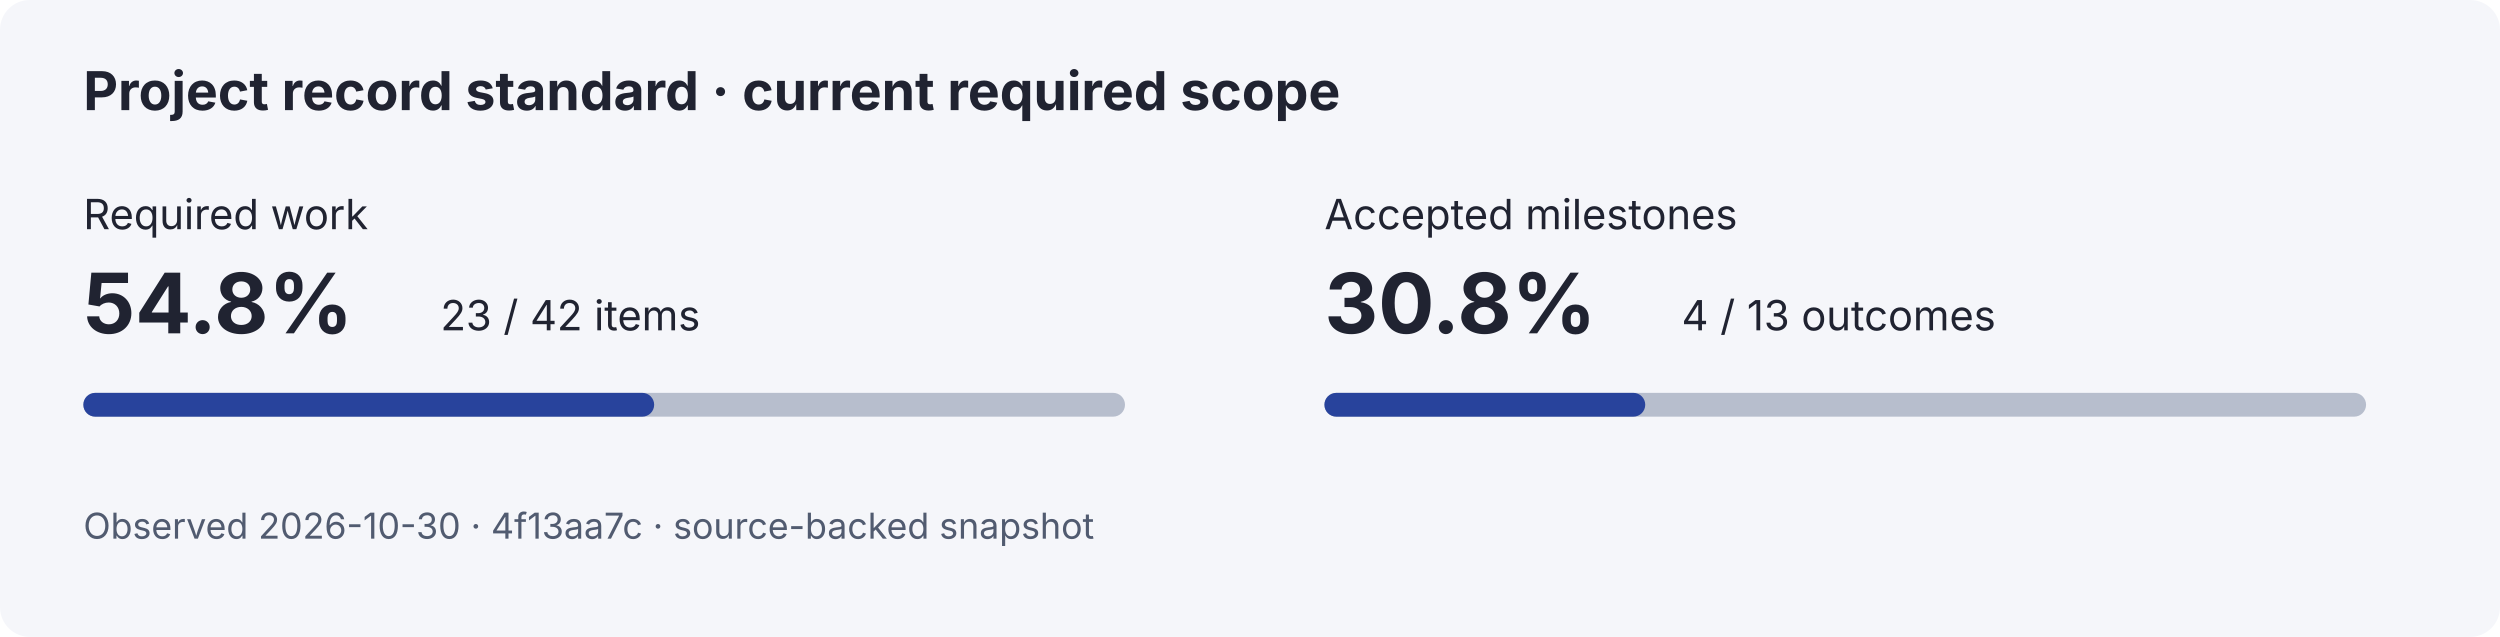
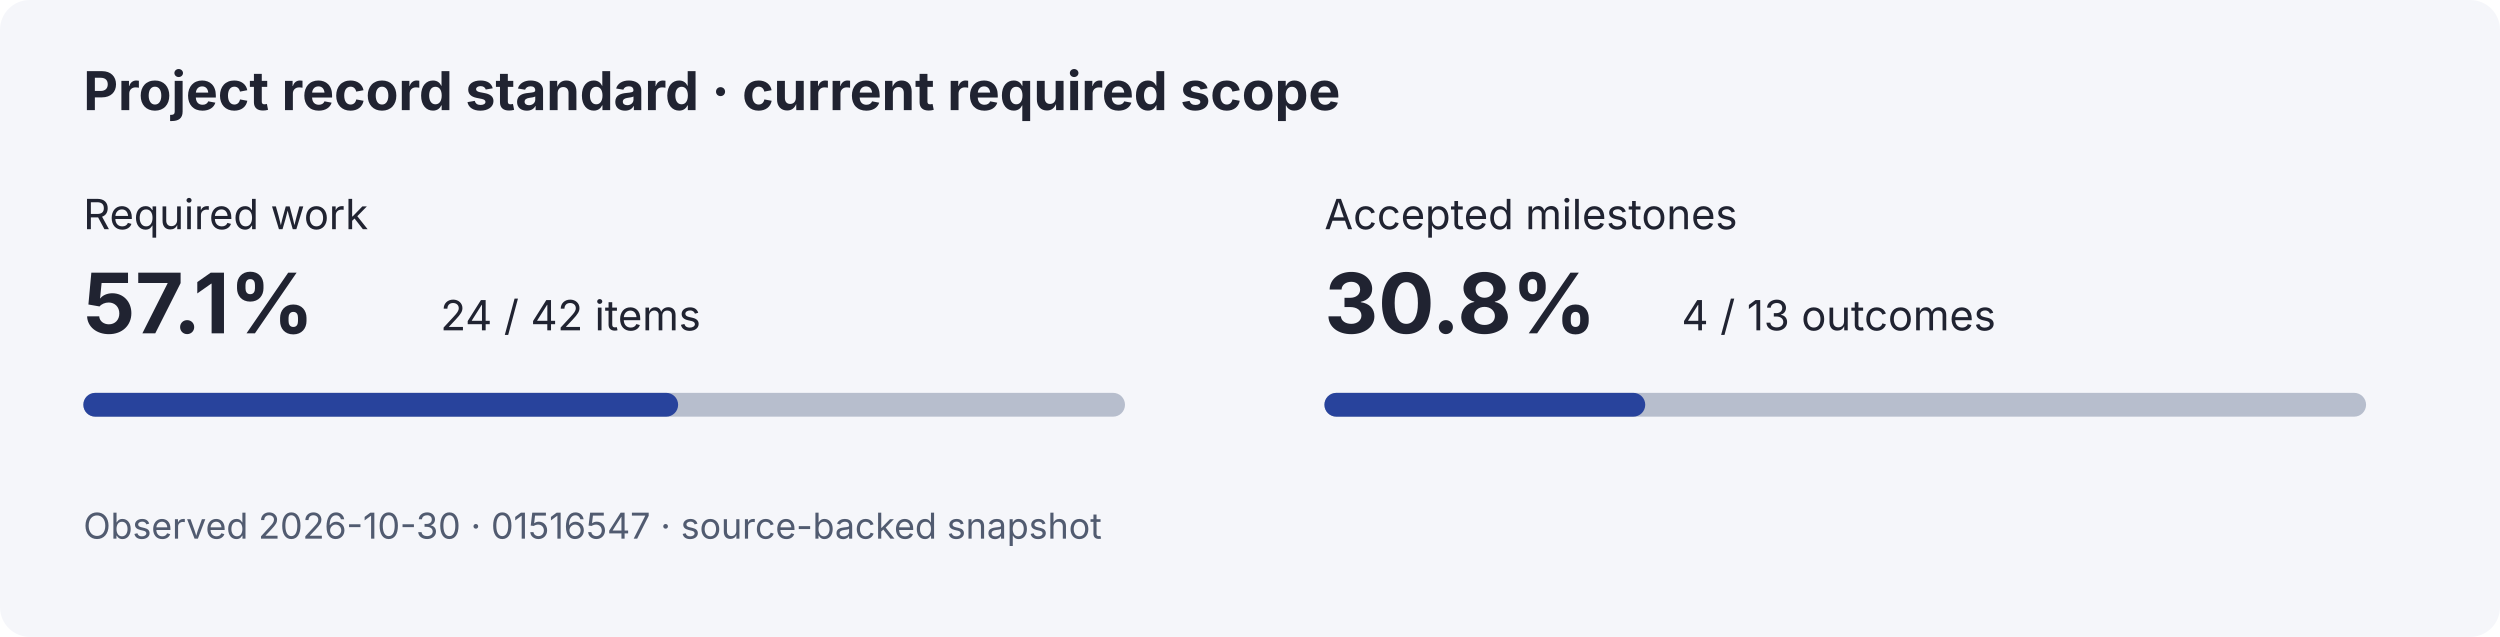
<svg xmlns="http://www.w3.org/2000/svg" role="img" aria-labelledby="title desc" viewBox="0 0 840 214">
  <rect width="840" height="214" rx="10" fill="#F5F6FA" />
  <g font-family="system-ui, -apple-system, sans-serif" fill="#202331">
    <text x="28" y="37" font-size="18" font-weight="700">Project record standard · current required scope</text>
    <text x="28" y="77" font-size="14">Required work</text>
-     <text x="28" y="112" font-size="28" font-weight="700">54.8%</text>
-     <text x="148" y="111" font-size="14">23 / 42 items</text>
+     <text x="28" y="112" font-size="28" font-weight="700">57.1%</text>
+     <text x="148" y="111" font-size="14">24 / 42 items</text>
    <rect x="28" y="132" width="350" height="8" rx="4" fill="#B7BECD" />
-     <rect x="28" y="132" width="191.80" height="8" rx="4" fill="#28439C" />
+     <rect x="28" y="132" width="199.85" height="8" rx="4" fill="#28439C" />
    <text x="445" y="77" font-size="14">Accepted milestones</text>
    <text x="445" y="112" font-size="28" font-weight="700">30.8%</text>
    <text x="565" y="111" font-size="14">4 / 13 outcomes</text>
    <rect x="445" y="132" width="350" height="8" rx="4" fill="#B7BECD" />
    <rect x="445" y="132" width="107.80" height="8" rx="4" fill="#28439C" />
-     <text x="28" y="181" font-size="12" fill="#515B70">Observed 2026-10-30 · 4f13aa7c · source-backed snapshot</text>
+     <text x="28" y="181" font-size="12" fill="#515B70">Observed 2026-10-30 · 01516547 · source-backed snapshot</text>
  </g>
</svg>
